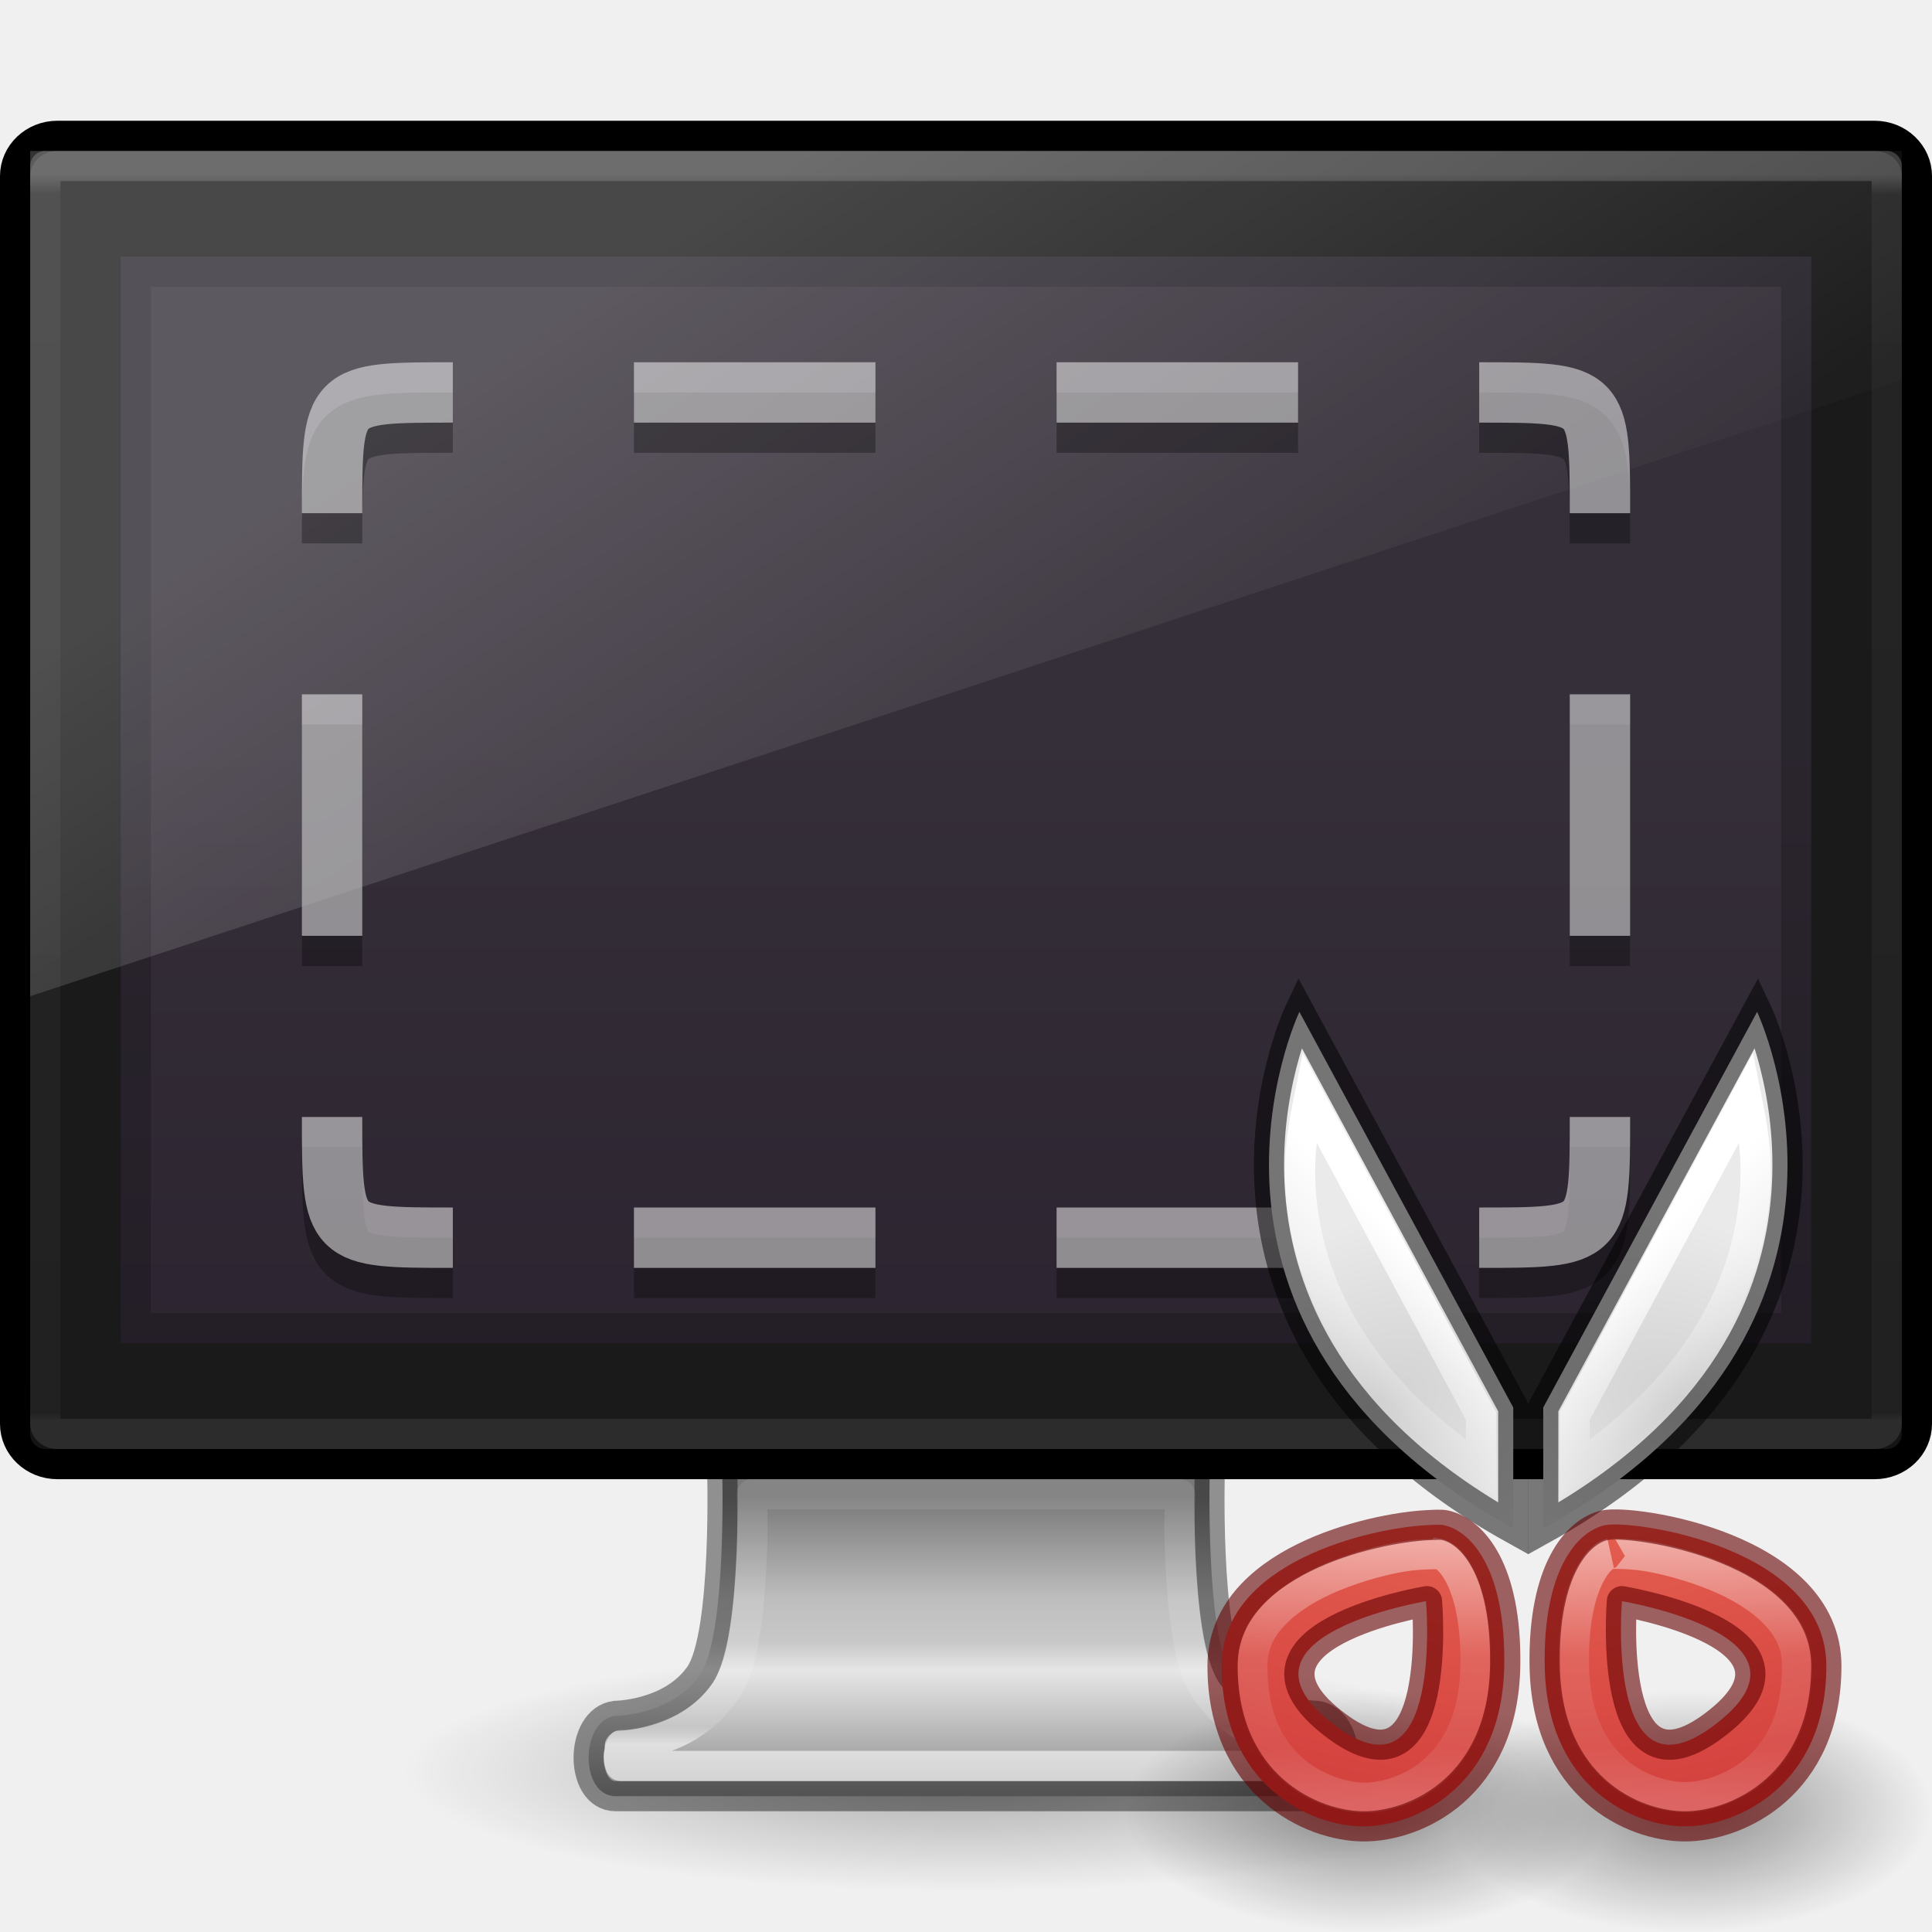
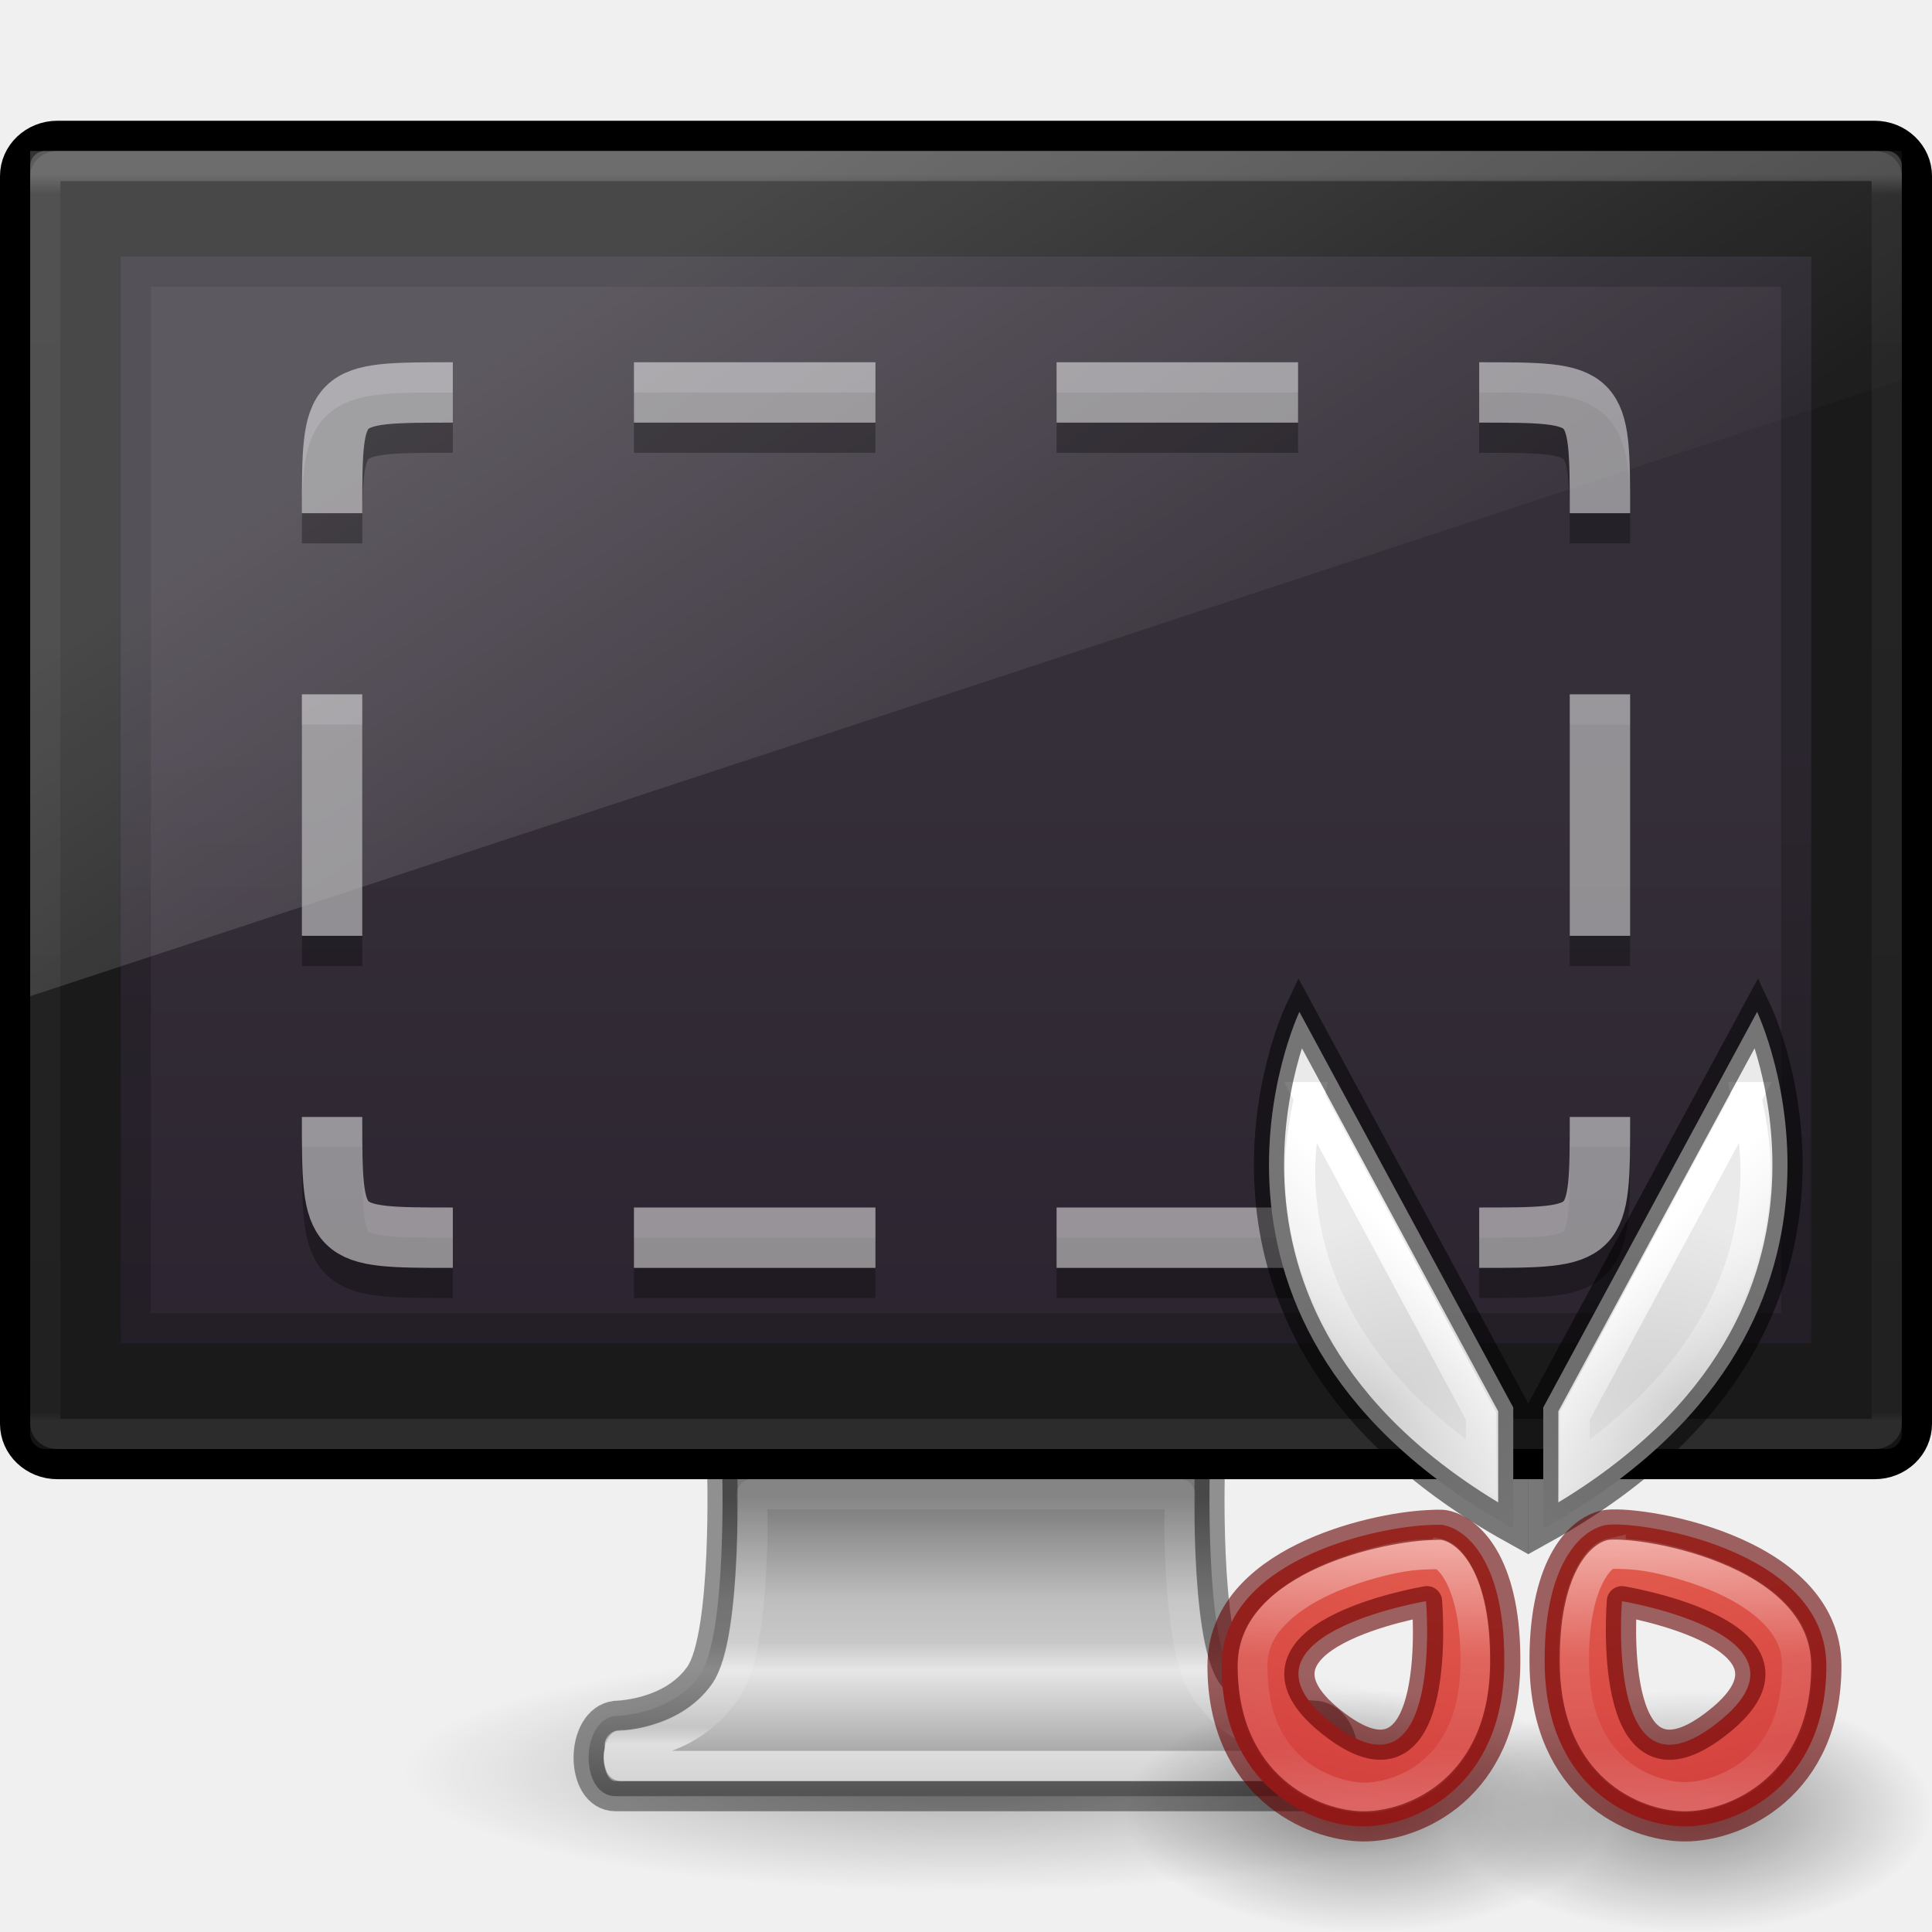
- <svg xmlns="http://www.w3.org/2000/svg" xmlns:xlink="http://www.w3.org/1999/xlink" version="1.0" width="64" height="64" id="svg4569">
+ <svg xmlns="http://www.w3.org/2000/svg" xmlns:xlink="http://www.w3.org/1999/xlink" id="svg4569" height="64" width="64" version="1.0">
  <defs id="defs4571">
-     <linearGradient id="linearGradient4917">
-       <stop id="stop4919" style="stop-color:#ffffff;stop-opacity:1" offset="0" />
-       <stop id="stop4921" style="stop-color:#ffffff;stop-opacity:0.235" offset="0.444" />
-       <stop id="stop4923" style="stop-color:#ffffff;stop-opacity:0.157" offset="0.778" />
-       <stop id="stop4925" style="stop-color:#ffffff;stop-opacity:0.392" offset="1" />
+     <linearGradient id="linearGradient2451" y2="94.396" gradientUnits="userSpaceOnUse" x2="361.11" gradientTransform="matrix(1.311155,0,0,1.333703,-437.614,-66.53289)" y1="87.05" x1="361.11">
+       <stop id="stop3914" stop-color="#787878" offset="0" />
+       <stop id="stop3916" stop-color="#bebebe" offset="0.35" />
+       <stop id="stop3918" stop-color="#c8c8c8" offset="0.494" />
+       <stop id="stop3920" stop-color="#e6e6e6" offset="0.589" />
+       <stop id="stop3922" stop-color="#8c8c8c" offset="1" />
    </linearGradient>
-     <linearGradient id="linearGradient4685">
-       <stop id="stop4687" style="stop-color:#ffffff;stop-opacity:1" offset="0" />
-       <stop id="stop4689" style="stop-color:#ffffff;stop-opacity:0" offset="1" />
+     <radialGradient id="radialGradient2456" gradientUnits="userSpaceOnUse" cy="73.616" cx="6.703" gradientTransform="matrix(2.582401,0,0,0.5533716,14.69091,17.92982)" r="7.228">
+       <stop id="stop10693-3" stop-color="#000" offset="0" />
+       <stop id="stop10695-1" stop-color="#000" stop-opacity="0" offset="1" />
+     </radialGradient>
+     <linearGradient id="linearGradient3141" y2="12" gradientUnits="userSpaceOnUse" x2="20" gradientTransform="matrix(1.55,0,0,1.555555,-0.5500058,17.44445)" y1="-3" x1="10">
+       <stop id="stop3883" stop-color="#FFF" offset="0" />
+       <stop id="stop3885" stop-color="#FFF" stop-opacity="0" offset="1" />
    </linearGradient>
-     <linearGradient id="linearGradient4084">
-       <stop id="stop4086" style="stop-color:#ffffff;stop-opacity:1" offset="0" />
-       <stop id="stop4088" style="stop-color:#ffffff;stop-opacity:0.235" offset="0.016" />
-       <stop id="stop4090" style="stop-color:#ffffff;stop-opacity:0.157" offset="0.993" />
-       <stop id="stop4092" style="stop-color:#ffffff;stop-opacity:0.392" offset="1" />
+     <linearGradient id="linearGradient3144" y2="42.121" gradientUnits="userSpaceOnUse" x2="24" gradientTransform="matrix(1.648649,0,0,1.135135,-7.56758,-0.7432308)" y1="5.753" x1="24">
+       <stop id="stop4086" stop-color="#FFF" offset="0" />
+       <stop id="stop4088" stop-color="#FFF" stop-opacity="0.235" offset="0.016" />
+       <stop id="stop4090" stop-color="#FFF" stop-opacity="0.157" offset="0.993" />
+       <stop id="stop4092" stop-color="#FFF" stop-opacity="0.392" offset="1" />
    </linearGradient>
-     <linearGradient id="linearGradient3912">
-       <stop id="stop3914" style="stop-color:#787878;stop-opacity:1" offset="0" />
-       <stop id="stop3916" style="stop-color:#bebebe;stop-opacity:1" offset="0.35" />
-       <stop id="stop3918" style="stop-color:#c8c8c8;stop-opacity:1" offset="0.494" />
-       <stop id="stop3920" style="stop-color:#e6e6e6;stop-opacity:1" offset="0.589" />
-       <stop id="stop3922" style="stop-color:#8c8c8c;stop-opacity:1" offset="1" />
+     <linearGradient id="linearGradient3148" y2="2" gradientUnits="userSpaceOnUse" x2="15" gradientTransform="matrix(1.4,0,0,1.565217,2.599995,21.02178)" y1="24.619" x1="15">
+       <stop id="stop3864-8-6-4" stop-color="#261e2b" offset="0" />
+       <stop id="stop3866-9-1-86" stop-color="#352f39" offset="1" />
    </linearGradient>
-     <linearGradient id="linearGradient10691-1">
-       <stop id="stop10693-3" style="stop-color:#000000;stop-opacity:1" offset="0" />
-       <stop id="stop10695-1" style="stop-color:#000000;stop-opacity:0" offset="1" />
-     </linearGradient>
-     <linearGradient x1="361.106" y1="87.05" x2="361.106" y2="94.396" id="linearGradient2451" xlink:href="#linearGradient3912" gradientUnits="userSpaceOnUse" gradientTransform="matrix(1.311155,0,0,1.333703,-437.614,-66.53289)" />
-     <radialGradient cx="6.703" cy="73.616" r="7.228" fx="6.703" fy="73.616" id="radialGradient2456" xlink:href="#linearGradient10691-1" gradientUnits="userSpaceOnUse" gradientTransform="matrix(2.582401,0,0,0.5533716,14.69091,17.92982)" />
-     <linearGradient id="outerBackgroundGradient-5-0">
-       <stop id="stop3864-8-6-4" style="stop-color:#261e2b;stop-opacity:1" offset="0" />
-       <stop id="stop3866-9-1-86" style="stop-color:#352f39;stop-opacity:1" offset="1" />
-     </linearGradient>
-     <linearGradient id="linearGradient3880">
-       <stop id="stop3883" style="stop-color:#ffffff;stop-opacity:1" offset="0" />
-       <stop id="stop3885" style="stop-color:#ffffff;stop-opacity:0" offset="1" />
-     </linearGradient>
-     <linearGradient x1="10" y1="-3" x2="20" y2="12" id="linearGradient3141" xlink:href="#linearGradient3880" gradientUnits="userSpaceOnUse" gradientTransform="matrix(1.55,0,0,1.555555,-0.5500058,17.44445)" />
-     <linearGradient x1="24" y1="5.753" x2="24" y2="42.121" id="linearGradient3144" xlink:href="#linearGradient4084" gradientUnits="userSpaceOnUse" gradientTransform="matrix(1.648649,0,0,1.135135,-7.56758,-0.7432308)" />
-     <linearGradient x1="15" y1="24.619" x2="15" y2="2" id="linearGradient3148" xlink:href="#outerBackgroundGradient-5-0" gradientUnits="userSpaceOnUse" gradientTransform="matrix(1.4,0,0,1.565217,2.599995,21.02178)" />
-     <linearGradient x1="25.005" y1="51.076" x2="25.005" y2="40.265" id="linearGradient3152-7" xlink:href="#linearGradient4054-5" gradientUnits="userSpaceOnUse" gradientTransform="matrix(1.216216,0,0,0.8378379,2.666359,14.97738)" />
-     <linearGradient id="linearGradient4054-5">
-       <stop id="stop4056-0" style="stop-color:#ffffff;stop-opacity:1" offset="0" />
-       <stop id="stop4058-4" style="stop-color:#ffffff;stop-opacity:0.235" offset="0.063" />
-       <stop id="stop4060-4" style="stop-color:#ffffff;stop-opacity:0.157" offset="0.969" />
-       <stop id="stop4062-0" style="stop-color:#ffffff;stop-opacity:0.392" offset="1" />
+     <linearGradient id="linearGradient3152-7" y2="40.265" gradientUnits="userSpaceOnUse" x2="25.005" gradientTransform="matrix(1.216216,0,0,0.8378379,2.666359,14.97738)" y1="51.076" x1="25.005">
+       <stop id="stop4056-0" stop-color="#FFF" offset="0" />
+       <stop id="stop4058-4" stop-color="#FFF" stop-opacity="0.235" offset="0.063" />
+       <stop id="stop4060-4" stop-color="#FFF" stop-opacity="0.157" offset="0.969" />
+       <stop id="stop4062-0" stop-color="#FFF" stop-opacity="0.392" offset="1" />
    </linearGradient>
    <linearGradient id="linearGradient3764">
-       <stop id="stop3766" style="stop-color:#d1d1d1;stop-opacity:1" offset="0" />
-       <stop id="stop3768" style="stop-color:#eaeaea;stop-opacity:1" offset="1" />
+       <stop id="stop3766" stop-color="#d1d1d1" offset="0" />
+       <stop id="stop3768" stop-color="#eaeaea" offset="1" />
    </linearGradient>
    <linearGradient id="linearGradient8838">
-       <stop id="stop8840" style="stop-color:#000000;stop-opacity:1" offset="0" />
-       <stop id="stop8842" style="stop-color:#000000;stop-opacity:0" offset="1" />
+       <stop id="stop8840" stop-color="#000" offset="0" />
+       <stop id="stop8842" stop-color="#000" stop-opacity="0" offset="1" />
    </linearGradient>
-     <radialGradient cx="62.625" cy="4.625" r="10.625" fx="62.625" fy="4.625" id="radialGradient4440" xlink:href="#linearGradient8838" gradientUnits="userSpaceOnUse" gradientTransform="matrix(0.7549071,0,0,0.377588,8.702386,58.25133)" />
-     <radialGradient cx="62.625" cy="4.625" r="10.625" fx="62.625" fy="4.625" id="radialGradient4443" xlink:href="#linearGradient8838" gradientUnits="userSpaceOnUse" gradientTransform="matrix(0.7549071,0,0,0.377588,-1.992131,58.25133)" />
-     <radialGradient cx="15" cy="1039.7" r="3.527" fx="15" fy="1039.7" id="radialGradient4446" xlink:href="#linearGradient3764" gradientUnits="userSpaceOnUse" gradientTransform="matrix(0.7581161,-1.516762,2.274322,1.137577,-2320.005,-1113.363)" />
-     <radialGradient cx="15" cy="1039.7" r="3.527" fx="15" fy="1039.7" id="radialGradient4449" xlink:href="#linearGradient3764" gradientUnits="userSpaceOnUse" gradientTransform="matrix(-0.7581161,-1.516762,-2.274322,1.137577,2421.339,-1113.363)" />
-     <linearGradient x1="56" y1="40" x2="59" y2="43" id="linearGradient4691" xlink:href="#linearGradient4685" gradientUnits="userSpaceOnUse" />
-     <linearGradient id="linearGradient4685-6">
-       <stop id="stop4687-7" style="stop-color:#ffffff;stop-opacity:1" offset="0" />
-       <stop id="stop4689-3" style="stop-color:#ffffff;stop-opacity:0" offset="1" />
+     <radialGradient id="radialGradient4440" xlink:href="#linearGradient8838" gradientUnits="userSpaceOnUse" cy="4.625" cx="62.625" gradientTransform="matrix(0.7549071,0,0,0.377588,8.702386,58.25133)" r="10.625" />
+     <radialGradient id="radialGradient4443" xlink:href="#linearGradient8838" gradientUnits="userSpaceOnUse" cy="4.625" cx="62.625" gradientTransform="matrix(0.7549071,0,0,0.377588,-1.992131,58.25133)" r="10.625" />
+     <radialGradient id="radialGradient3125" xlink:href="#linearGradient3764" gradientUnits="userSpaceOnUse" cy="1039.7" cx="15" gradientTransform="matrix(-0.7581161,-1.516762,-2.274322,1.137577,2421.339,-1113.363)" r="3.527" />
+     <linearGradient id="linearGradient3127" y2="43" gradientUnits="userSpaceOnUse" x2="59" y1="40" x1="56">
+       <stop id="stop4687-7" stop-color="#FFF" offset="0" />
+       <stop id="stop4689-3" stop-color="#FFF" stop-opacity="0" offset="1" />
    </linearGradient>
-     <linearGradient x1="56" y1="40" x2="59" y2="43" id="linearGradient4708" xlink:href="#linearGradient4685-6" gradientUnits="userSpaceOnUse" />
-     <linearGradient x1="61.147" y1="64.032" x2="61.183" y2="72.33" id="linearGradient3130-8" xlink:href="#linearGradient4917" gradientUnits="userSpaceOnUse" gradientTransform="matrix(1.036845,0,-0.00451336,1.084599,-6.11049,-18.44944)" />
-     <linearGradient id="linearGradient4917-1">
-       <stop id="stop4919-1" style="stop-color:#ffffff;stop-opacity:1" offset="0" />
-       <stop id="stop4921-5" style="stop-color:#ffffff;stop-opacity:0.235" offset="0.444" />
-       <stop id="stop4923-1" style="stop-color:#ffffff;stop-opacity:0.157" offset="0.778" />
-       <stop id="stop4925-2" style="stop-color:#ffffff;stop-opacity:0.392" offset="1" />
+     <radialGradient id="radialGradient3129" xlink:href="#linearGradient3764" gradientUnits="userSpaceOnUse" cy="1039.7" cx="15" gradientTransform="matrix(0.7581161,-1.516762,2.274322,1.137577,-2320.005,-1113.363)" r="3.527" />
+     <radialGradient id="radialGradient3139" gradientUnits="userSpaceOnUse" cy="9.994" cx="8.276" gradientTransform="matrix(0,3.561354,-4.372204,0,94.71793,9.730338)" r="12.672">
+       <stop id="stop3244-6" stop-color="#f89b7e" offset="0" />
+       <stop id="stop3246-7" stop-color="#e35d4f" offset="0.262" />
+       <stop id="stop3248-8" stop-color="#c6262e" offset="0.661" />
+       <stop id="stop3250-6" stop-color="#690b2c" offset="1" />
+     </radialGradient>
+     <linearGradient id="linearGradient3142" y2="72.33" gradientUnits="userSpaceOnUse" x2="61.183" gradientTransform="matrix(1.036845,0,-0.00451336,1.084599,-6.11049,-18.44944)" y1="64.032" x1="61.147">
+       <stop id="stop4919" stop-color="#FFF" offset="0" />
+       <stop id="stop4921" stop-color="#FFF" stop-opacity="0.235" offset="0.444" />
+       <stop id="stop4923" stop-color="#FFF" stop-opacity="0.157" offset="0.778" />
+       <stop id="stop4925" stop-color="#FFF" stop-opacity="0.392" offset="1" />
    </linearGradient>
-     <linearGradient x1="61.147" y1="64.032" x2="61.183" y2="72.33" id="linearGradient4944" xlink:href="#linearGradient4917-1" gradientUnits="userSpaceOnUse" gradientTransform="matrix(1.036845,0,-0.00451336,1.084599,-6.11049,-18.44944)" />
-     <radialGradient xlink:href="#linearGradient3242-7" id="radialGradient3217-8" gradientUnits="userSpaceOnUse" gradientTransform="matrix(0,3.561354,-4.372204,0,94.71793,9.730338)" cx="8.276" cy="9.994" fx="8.276" fy="9.994" r="12.672" />
-     <linearGradient id="linearGradient3242-7">
-       <stop offset="0" style="stop-color:#f89b7e;stop-opacity:1" id="stop3244-6" />
-       <stop offset="0.262" style="stop-color:#e35d4f;stop-opacity:1" id="stop3246-7" />
-       <stop offset="0.661" style="stop-color:#c6262e;stop-opacity:1" id="stop3248-8" />
-       <stop offset="1" style="stop-color:#690b2c;stop-opacity:1" id="stop3250-6" />
-     </linearGradient>
-     <radialGradient xlink:href="#linearGradient3764" id="radialGradient3111" gradientUnits="userSpaceOnUse" gradientTransform="matrix(-0.7581161,-1.516762,-2.274322,1.137577,2421.339,-1113.363)" cx="15" cy="1039.7" fx="15" fy="1039.7" r="3.527" />
-     <linearGradient xlink:href="#linearGradient4685-6" id="linearGradient3113" gradientUnits="userSpaceOnUse" x1="56" y1="40" x2="59" y2="43" />
-     <radialGradient xlink:href="#linearGradient3764" id="radialGradient3125" gradientUnits="userSpaceOnUse" gradientTransform="matrix(-0.7581161,-1.516762,-2.274322,1.137577,2421.339,-1113.363)" cx="15" cy="1039.7" fx="15" fy="1039.7" r="3.527" />
-     <linearGradient xlink:href="#linearGradient4685-6" id="linearGradient3127" gradientUnits="userSpaceOnUse" x1="56" y1="40" x2="59" y2="43" />
-     <radialGradient xlink:href="#linearGradient3764" id="radialGradient3129" gradientUnits="userSpaceOnUse" gradientTransform="matrix(0.7581161,-1.516762,2.274322,1.137577,-2320.005,-1113.363)" cx="15" cy="1039.7" fx="15" fy="1039.7" r="3.527" />
-     <linearGradient xlink:href="#linearGradient4685" id="linearGradient3131" gradientUnits="userSpaceOnUse" x1="56" y1="40" x2="59" y2="43" />
-     <radialGradient xlink:href="#linearGradient3242-7" id="radialGradient3139" gradientUnits="userSpaceOnUse" gradientTransform="matrix(0,3.561354,-4.372204,0,94.71793,9.730338)" cx="8.276" cy="9.994" fx="8.276" fy="9.994" r="12.672" />
-     <linearGradient xlink:href="#linearGradient4917" id="linearGradient3142" gradientUnits="userSpaceOnUse" gradientTransform="matrix(1.036845,0,-0.00451336,1.084599,-6.11049,-18.44944)" x1="61.147" y1="64.032" x2="61.183" y2="72.33" />
-     <linearGradient xlink:href="#linearGradient4917-1" id="linearGradient3145" gradientUnits="userSpaceOnUse" gradientTransform="matrix(1.036845,0,-0.00451336,1.084599,-6.11049,-18.44944)" x1="61.147" y1="64.032" x2="61.183" y2="72.33" />
  </defs>
-   <path d="m 50.667,58.667 c 0,2.209 -8.357,4 -18.667,4 -10.309,0 -18.667,-1.791 -18.667,-4 0,-2.209 8.357,-4 18.667,-4 10.309,0 18.667,1.791 18.667,4 l 0,0 z" id="path2589" style="opacity:0.3;fill:url(#radialGradient2456);fill-opacity:1;fill-rule:nonzero;stroke:none;stroke-width:0.8;marker:none;visibility:visible;display:inline;overflow:visible" />
-   <path d="m 23.92,48.499 c 0,0 0.187,5.678 -0.744,7.001 -0.93,1.323 -2.782,1.339 -2.782,1.339 -1.188,0.139 -1.198,2.662 0,2.662 l 23.212,0 c 1.198,0 1.188,-2.524 0,-2.662 0,0 -1.851,-0.015 -2.782,-1.339 -0.93,-1.323 -0.744,-7.001 -0.744,-7.001 l -16.16,0 0,0 z" id="rect1789" style="fill:url(#linearGradient2451);fill-opacity:1;fill-rule:nonzero;stroke:none;stroke-width:0.998;marker:none;visibility:visible;display:inline;overflow:visible;enable-background:new" />
-   <rect width="63" height="44" rx="1.4" ry="1.333" x="0.5" y="4.5" id="rect2722" style="fill:#1a1a1a;fill-opacity:1;stroke:#000000;stroke-width:1;stroke-linecap:round;stroke-linejoin:round;stroke-miterlimit:4;stroke-opacity:1;stroke-dasharray:none;stroke-dashoffset:0.5" />
-   <path d="m 4,8.5 56,0 0,36 -56,0 z" id="rect2722-0" style="fill:url(#linearGradient3148);fill-opacity:1;stroke:none;display:inline" />
-   <path d="m 4,8.5 0,36 56,0 0,-36 -56,0 z m 1,1 54,0 0,34 -54,0 0,-34 z" id="path3942" style="opacity:0.2;fill:#000000;fill-opacity:1;stroke:none;display:inline" />
-   <rect width="61" height="42" rx="0" ry="0" x="1.5" y="5.5" id="rect6741" style="opacity:0.2;fill:none;stroke:url(#linearGradient3144);stroke-width:1;stroke-linecap:round;stroke-linejoin:round;stroke-miterlimit:4;stroke-opacity:1;stroke-dasharray:none;stroke-dashoffset:0" />
-   <path d="M 1,5 1,33 63,12.583 63,5 z" id="rect3872" style="opacity:0.2;fill:url(#linearGradient3141);fill-opacity:1;stroke:none;display:inline" />
-   <path d="m 23.92,48.499 c 0,0 0.187,5.678 -0.744,7.001 -0.93,1.323 -2.782,1.339 -2.782,1.339 -1.188,0.139 -1.198,2.662 0,2.662 l 23.212,0 c 1.198,0 1.188,-2.524 0,-2.662 0,0 -1.851,-0.015 -2.782,-1.339 -0.93,-1.323 -0.744,-7.001 -0.744,-7.001 l -16.16,0 0,0 z" id="rect1789-9" style="opacity:0.4;color:#000000;fill:none;stroke:#000000;stroke-width:0.998;stroke-linecap:round;stroke-linejoin:round;stroke-miterlimit:4;stroke-opacity:1;stroke-dasharray:none;stroke-dashoffset:0.5;marker:none;visibility:visible;display:inline;overflow:visible;enable-background:new" />
-   <path d="m 24.906,49.5 c 0.011,0.552 0.043,0.95 0,2.031 C 24.874,52.347 24.808,53.221 24.688,54 24.567,54.779 24.436,55.443 24,56.062 c -1.194,1.698 -3.116,1.749 -3.406,1.75 -0.035,0.061 -0.093,0.236 -0.094,0.406 -2.61e-4,0.137 0.041,0.224 0.062,0.281 l 22.875,0 c 0.022,-0.057 0.063,-0.144 0.062,-0.281 -3.15e-4,-0.17 -0.058,-0.346 -0.094,-0.406 C 43.116,57.811 41.194,57.76 40,56.062 39.564,55.443 39.433,54.779 39.312,54 c -0.12,-0.779 -0.186,-1.653 -0.219,-2.469 -0.043,-1.081 -0.011,-1.479 0,-2.031 l -14.188,0 z m 18.5,8.312 c -0.035,-0.06 0.014,0.026 0.062,0.031 l 0,-0.031 c -0.005,3.2e-5 -0.055,2.9e-5 -0.062,0 z m -22.812,0 c -0.007,2.9e-5 -0.057,3.2e-5 -0.062,0 -3.58e-4,-2e-6 3.46e-4,0.031 0,0.031 0.048,-0.006 0.098,-0.092 0.062,-0.031 z" id="path4043" style="opacity:0.6;color:#000000;fill:none;stroke:url(#linearGradient3152-7);stroke-width:1;stroke-linecap:round;stroke-linejoin:round;stroke-miterlimit:4;stroke-opacity:1;stroke-dasharray:none;stroke-dashoffset:0;marker:none;visibility:visible;display:inline;overflow:visible;enable-background:accumulate" />
-   <path d="m 53.305,59.998 c 0,2.216 -3.591,4.012 -8.021,4.012 -4.43,0 -8.021,-1.796 -8.021,-4.012 0,-2.216 3.591,-4.012 8.021,-4.012 4.43,0 8.021,1.796 8.021,4.012 l 0,0 z" id="path8836" style="opacity:0.4;fill:url(#radialGradient4443);fill-opacity:1;fill-rule:evenodd;stroke:none;stroke-width:1;marker:none;visibility:visible;display:inline;overflow:visible" />
-   <g transform="translate(0.3953654,2.163248)" id="g4587-1" style="opacity:0.3;fill:#000000">
-     <path d="m 48.605,39.837 c 4,0 4,0 4,-4" id="path4585-4" style="fill:none;stroke:#000000;stroke-width:2;stroke-linecap:butt;stroke-linejoin:miter;stroke-miterlimit:4;stroke-opacity:1;stroke-dasharray:none" />
-     <path d="m 52.605,15.837 c 0,-4 0,-4 -4,-4" id="path4583-2" style="fill:none;stroke:#000000;stroke-width:2;stroke-linecap:butt;stroke-linejoin:miter;stroke-miterlimit:4;stroke-opacity:1;stroke-dasharray:none" />
-     <path d="m 10.605,35.837 c 0,4 0,4 4,4" id="path4581-8" style="fill:none;stroke:#000000;stroke-width:2;stroke-linecap:butt;stroke-linejoin:miter;stroke-miterlimit:4;stroke-opacity:1;stroke-dasharray:none" />
-     <path d="m 14.605,11.837 c -4,0 -4,0 -4,4" id="path2387-7-9" style="fill:none;stroke:#000000;stroke-width:2;stroke-linecap:butt;stroke-linejoin:miter;stroke-miterlimit:4;stroke-opacity:1;stroke-dasharray:none" />
-     <path d="m 51.605,21.837 2,0 0,8 -2,0 z" id="path4577-3" style="fill:#000000;fill-opacity:1;fill-rule:evenodd;stroke:none" />
-     <path d="m 28.605,38.837 0,2 -8,0 0,-2 z" id="path4573-8" style="fill:#000000;fill-opacity:1;fill-rule:evenodd;stroke:none" />
-     <path d="m 42.605,38.837 0,2 -8,0 0,-2 z" id="path4571-8" style="fill:#000000;fill-opacity:1;fill-rule:evenodd;stroke:none" />
-     <path d="m 11.605,29.837 -2,0 0,-8 2,0 z" id="path4567-7" style="fill:#000000;fill-opacity:1;fill-rule:evenodd;stroke:none" />
-     <path d="m 34.605,12.837 0,-2 8,0 0,2 z" id="path4565-7" style="fill:#000000;fill-opacity:1;fill-rule:evenodd;stroke:none" />
-     <path d="m 20.605,12.837 0,-2 8,0 0,2 z" id="path2385-7" style="fill:#000000;fill-opacity:1;fill-rule:evenodd;stroke:none" />
+   <path id="path2589" opacity="0.3" d="m50.667,58.667c0,2.209-8.357,4-18.667,4-10.309,0-18.667-1.791-18.667-4s8.357-4,18.667-4c10.309,0,18.667,1.791,18.667,4z" fill-rule="nonzero" fill="url(#radialGradient2456)" />
+   <path id="rect1789" style="enable-background:new;" fill-rule="nonzero" fill="url(#linearGradient2451)" d="m23.92,48.499s0.187,5.678-0.744,7.001-2.782,1.339-2.782,1.339c-1.188,0.139-1.198,2.662,0,2.662h23.212c1.198,0,1.188-2.524,0-2.662,0,0-1.851-0.015-2.782-1.339-0.93-1.323-0.744-7.001-0.744-7.001h-16.16z" />
+   <rect id="rect2722" stroke-linejoin="round" stroke-dasharray="none" stroke-dashoffset="0.5" rx="1.4" ry="1.333" height="44" width="63" stroke="#000" stroke-linecap="round" stroke-miterlimit="4" y="4.5" x="0.5" stroke-width="1" fill="#1a1a1a" />
+   <path id="rect2722-0" fill="url(#linearGradient3148)" d="m4,8.5,56,0,0,36-56,0z" />
+   <path id="path3942" opacity="0.2" fill="#000" d="m4,8.5,0,36,56,0,0-36-56,0zm1,1,54,0,0,34-54,0,0-34z" />
+   <rect id="rect6741" opacity="0.2" stroke-linejoin="round" stroke-dasharray="none" stroke-dashoffset="0" rx="0" ry="0" height="42" width="61" stroke="url(#linearGradient3144)" stroke-linecap="round" stroke-miterlimit="4" y="5.5" x="1.5" stroke-width="1" fill="none" />
+   <path id="rect3872" opacity="0.2" fill="url(#linearGradient3141)" d="M1,5,1,33,63,12.583,63,5z" />
+   <path id="rect1789-9" opacity="0.4" stroke-linejoin="round" style="enable-background:new;color:#000000;" d="m23.92,48.499s0.187,5.678-0.744,7.001-2.782,1.339-2.782,1.339c-1.188,0.139-1.198,2.662,0,2.662h23.212c1.198,0,1.188-2.524,0-2.662,0,0-1.851-0.015-2.782-1.339-0.93-1.323-0.744-7.001-0.744-7.001h-16.16z" stroke-dashoffset="0.5" stroke="#000" stroke-linecap="round" stroke-miterlimit="4" stroke-dasharray="none" stroke-width="0.998" fill="none" />
+   <path id="path4043" opacity="0.6" stroke-linejoin="round" style="enable-background:accumulate;color:#000000;" d="m24.906,49.5c0.011,0.552,0.043,0.95,0,2.031-0.032,0.816-0.098,1.69-0.218,2.469-0.121,0.779-0.252,1.443-0.688,2.062-1.194,1.698-3.116,1.749-3.406,1.75-0.035,0.061-0.093,0.236-0.094,0.406-0,0.137,0.041,0.224,0.062,0.281h22.875c0.022-0.057,0.063-0.144,0.062-0.281-0-0.17-0.058-0.346-0.094-0.406-0.29-0.001-2.212-0.052-3.406-1.75-0.436-0.619-0.567-1.283-0.688-2.062-0.12-0.779-0.186-1.653-0.219-2.469-0.043-1.081-0.011-1.479,0-2.031h-14.188zm18.5,8.312c-0.035-0.06,0.014,0.026,0.062,0.031v-0.031c-0.005,0-0.055,0-0.062,0zm-22.812,0c-0.007,0-0.057,0-0.062,0-0-0,0,0.031,0,0.031,0.048-0.006,0.098-0.092,0.062-0.031z" stroke-dashoffset="0" stroke="url(#linearGradient3152-7)" stroke-linecap="round" stroke-miterlimit="4" stroke-dasharray="none" stroke-width="1" fill="none" />
+   <path id="path8836" opacity="0.4" d="m53.305,59.998c0,2.216-3.591,4.012-8.021,4.012s-8.021-1.796-8.021-4.012,3.591-4.012,8.021-4.012,8.021,1.796,8.021,4.012z" fill-rule="evenodd" fill="url(#radialGradient4443)" />
+   <g id="g4587-1" opacity="0.3" transform="translate(0.3953654,2.163248)">
+     <path id="path4585-4" stroke-linejoin="miter" d="m48.605,39.837c4,0,4,0,4-4" stroke="#000" stroke-linecap="butt" stroke-miterlimit="4" stroke-dasharray="none" stroke-width="2" fill="none" />
+     <path id="path4583-2" stroke-linejoin="miter" d="m52.605,15.837c0-4,0-4-4-4" stroke="#000" stroke-linecap="butt" stroke-miterlimit="4" stroke-dasharray="none" stroke-width="2" fill="none" />
+     <path id="path4581-8" stroke-linejoin="miter" d="m10.605,35.837c0,4,0,4,4,4" stroke="#000" stroke-linecap="butt" stroke-miterlimit="4" stroke-dasharray="none" stroke-width="2" fill="none" />
+     <path id="path2387-7-9" stroke-linejoin="miter" d="m14.605,11.837c-4,0-4,0-4,4" stroke="#000" stroke-linecap="butt" stroke-miterlimit="4" stroke-dasharray="none" stroke-width="2" fill="none" />
+     <path id="path4577-3" fill-rule="evenodd" fill="#000" d="m51.605,21.837,2,0,0,8-2,0z" />
+     <path id="path4573-8" fill-rule="evenodd" fill="#000" d="m28.605,38.837,0,2-8,0,0-2z" />
+     <path id="path4571-8" fill-rule="evenodd" fill="#000" d="m42.605,38.837,0,2-8,0,0-2z" />
+     <path id="path4567-7" fill-rule="evenodd" fill="#000" d="m11.605,29.837-2,0,0-8,2,0z" />
+     <path id="path4565-7" fill-rule="evenodd" fill="#000" d="m34.605,12.837,0-2,8,0,0,2z" />
+     <path id="path2385-7" fill-rule="evenodd" fill="#000" d="m20.605,12.837,0-2,8,0,0,2z" />
  </g>
-   <g transform="translate(0.3953654,1.163248)" id="g4587" style="opacity:0.5">
-     <path d="m 48.605,39.837 c 4,0 4,0 4,-4" id="path4585" style="fill:none;stroke:#ffffff;stroke-width:2;stroke-linecap:butt;stroke-linejoin:miter;stroke-miterlimit:4;stroke-opacity:1;stroke-dasharray:none" />
-     <path d="m 52.605,15.837 c 0,-4 0,-4 -4,-4" id="path4583" style="fill:none;stroke:#ffffff;stroke-width:2;stroke-linecap:butt;stroke-linejoin:miter;stroke-miterlimit:4;stroke-opacity:1;stroke-dasharray:none" />
-     <path d="m 10.605,35.837 c 0,4 0,4 4,4" id="path4581" style="fill:none;stroke:#ffffff;stroke-width:2;stroke-linecap:butt;stroke-linejoin:miter;stroke-miterlimit:4;stroke-opacity:1;stroke-dasharray:none" />
-     <path d="m 14.605,11.837 c -4,0 -4,0 -4,4" id="path2387-7" style="fill:none;stroke:#ffffff;stroke-width:2;stroke-linecap:butt;stroke-linejoin:miter;stroke-miterlimit:4;stroke-opacity:1;stroke-dasharray:none" />
-     <path d="m 51.605,21.837 2,0 0,8 -2,0 z" id="path4577" style="fill:#ffffff;fill-opacity:1;fill-rule:evenodd;stroke:none" />
-     <path d="m 28.605,38.837 0,2 -8,0 0,-2 z" id="path4573" style="fill:#ffffff;fill-opacity:1;fill-rule:evenodd;stroke:none" />
-     <path d="m 42.605,38.837 0,2 -8,0 0,-2 z" id="path4571" style="fill:#ffffff;fill-opacity:1;fill-rule:evenodd;stroke:none" />
-     <path d="m 11.605,29.837 -2,0 0,-8 2,0 z" id="path4567" style="fill:#ffffff;fill-opacity:1;fill-rule:evenodd;stroke:none" />
-     <path d="m 34.605,12.837 0,-2 8,0 0,2 z" id="path4565" style="fill:#ffffff;fill-opacity:1;fill-rule:evenodd;stroke:none" />
-     <path d="m 20.605,12.837 0,-2 8,0 0,2 z" id="path2385" style="fill:#ffffff;fill-opacity:1;fill-rule:evenodd;stroke:none" />
+   <g id="g4587" opacity="0.5" transform="translate(0.3953654,1.163248)">
+     <path id="path4585" stroke-linejoin="miter" d="m48.605,39.837c4,0,4,0,4-4" stroke="#FFF" stroke-linecap="butt" stroke-miterlimit="4" stroke-dasharray="none" stroke-width="2" fill="none" />
+     <path id="path4583" stroke-linejoin="miter" d="m52.605,15.837c0-4,0-4-4-4" stroke="#FFF" stroke-linecap="butt" stroke-miterlimit="4" stroke-dasharray="none" stroke-width="2" fill="none" />
+     <path id="path4581" stroke-linejoin="miter" d="m10.605,35.837c0,4,0,4,4,4" stroke="#FFF" stroke-linecap="butt" stroke-miterlimit="4" stroke-dasharray="none" stroke-width="2" fill="none" />
+     <path id="path2387-7" stroke-linejoin="miter" d="m14.605,11.837c-4,0-4,0-4,4" stroke="#FFF" stroke-linecap="butt" stroke-miterlimit="4" stroke-dasharray="none" stroke-width="2" fill="none" />
+     <path id="path4577" fill-rule="evenodd" fill="#FFF" d="m51.605,21.837,2,0,0,8-2,0z" />
+     <path id="path4573" fill-rule="evenodd" fill="#FFF" d="m28.605,38.837,0,2-8,0,0-2z" />
+     <path id="path4571" fill-rule="evenodd" fill="#FFF" d="m42.605,38.837,0,2-8,0,0-2z" />
+     <path id="path4567" fill-rule="evenodd" fill="#FFF" d="m11.605,29.837-2,0,0-8,2,0z" />
+     <path id="path4565" fill-rule="evenodd" fill="#FFF" d="m34.605,12.837,0-2,8,0,0,2z" />
+     <path id="path2385" fill-rule="evenodd" fill="#FFF" d="m20.605,12.837,0-2,8,0,0,2z" />
  </g>
-   <path d="m 63.999,59.998 c 0,2.216 -3.591,4.012 -8.021,4.012 -4.43,0 -8.021,-1.796 -8.021,-4.012 0,-2.216 3.591,-4.012 8.021,-4.012 4.43,0 8.021,1.796 8.021,4.012 l 0,0 z" id="path4007" style="opacity:0.4;fill:url(#radialGradient4440);fill-opacity:1;fill-rule:evenodd;stroke:none;stroke-width:1;marker:none;visibility:visible;display:inline;overflow:visible" />
+   <path id="path4007" opacity="0.4" d="m63.999,59.998c0,2.216-3.591,4.012-8.021,4.012s-8.021-1.796-8.021-4.012,3.591-4.012,8.021-4.012,8.021,1.796,8.021,4.012z" fill-rule="evenodd" fill="url(#radialGradient4440)" />
  <g id="g3115" transform="translate(-0.178317,0)">
-     <g transform="translate(0.272999,0)" id="g3106">
-       <path d="M 50.034,46.625 42.949,33.519 c 0,0 -4.946,10.431 7.085,17.117 z" id="path3782" style="fill:url(#radialGradient3125);fill-opacity:1;stroke:none" />
-       <path d="m 58.031,36.344 -5.688,10.562 0,1.75 C 56.705,45.684 58.099,42.311 58.312,39.5 58.409,38.238 58.213,37.251 58.031,36.344 z" id="path4683-6" style="fill:none;stroke:url(#linearGradient3127);stroke-width:1px;stroke-linecap:butt;stroke-linejoin:miter;stroke-opacity:1" transform="matrix(-1,0,0,1,101.3083,0)" />
-       <path d="M 50.034,46.625 42.949,33.519 c 0,0 -4.946,10.431 7.085,17.117 z" id="path3782-0" style="opacity:0.5;fill:none;stroke:#000000;stroke-width:1px;stroke-linecap:butt;stroke-linejoin:miter;stroke-opacity:1" />
+     <g id="g3106" transform="translate(0.272999,0)">
+       <path id="path3782" fill="url(#radialGradient3125)" d="M50.034,46.625,42.949,33.519s-4.946,10.431,7.085,17.117z" />
+       <path id="path4683-6" stroke-linejoin="miter" d="m58.031,36.344-5.688,10.562,0,1.75c4.361-2.972,5.755-6.345,5.968-9.156,0.097-1.262-0.099-2.249-0.281-3.156z" transform="matrix(-1,0,0,1,101.3083,0)" stroke="url(#linearGradient3127)" stroke-linecap="butt" stroke-width="1px" fill="none" />
+       <path id="path3782-0" opacity="0.5" stroke-linejoin="miter" d="M50.034,46.625,42.949,33.519s-4.946,10.431,7.085,17.117z" stroke="#000" stroke-linecap="butt" stroke-width="1px" fill="none" />
    </g>
    <g id="g3101">
-       <path d="m 51.3,46.625 7.085,-13.105 c 0,0 4.946,10.431 -7.085,17.117 z" id="path2990" style="fill:url(#radialGradient3129);fill-opacity:1;stroke:none" />
-       <path d="m 58.031,36.344 -5.688,10.562 0,1.75 C 56.705,45.684 58.099,42.311 58.312,39.5 58.409,38.238 58.213,37.251 58.031,36.344 z" id="path4683" style="fill:none;stroke:url(#linearGradient3131);stroke-width:1px;stroke-linecap:butt;stroke-linejoin:miter;stroke-opacity:1" />
-       <path d="m 51.3,46.625 7.085,-13.105 c 0,0 4.946,10.431 -7.085,17.117 z" id="path2990-3" style="opacity:0.5;fill:none;stroke:#000000;stroke-width:1px;stroke-linecap:butt;stroke-linejoin:miter;stroke-opacity:1" />
+       <path id="path2990" fill="url(#radialGradient3129)" d="m51.3,46.625,7.085-13.105s4.946,10.431-7.085,17.117z" />
+       <path id="path4683" stroke-linejoin="miter" d="m58.031,36.344-5.688,10.562,0,1.75c4.361-2.972,5.755-6.345,5.968-9.156,0.097-1.262-0.099-2.249-0.281-3.156z" stroke="url(#linearGradient3127)" stroke-linecap="butt" stroke-width="1px" fill="none" />
+       <path id="path2990-3" opacity="0.5" stroke-linejoin="miter" d="m51.3,46.625,7.085-13.105s4.946,10.431-7.085,17.117z" stroke="#000" stroke-linecap="butt" stroke-width="1px" fill="none" />
    </g>
  </g>
  <g id="g3133" transform="matrix(0.9984435,0,0,0.9944708,-0.06254414,0.1791281)">
-     <path id="path3788" d="m 47.375,50.625 c -1.845,0.098 -6.781,1.226 -6.781,4.688 0,3.956 2.933,5.344 4.688,5.344 1.755,0 4.619,-1.332 4.688,-5.344 0.054,-3.198 -1.085,-4.491 -2,-4.688 -0.114,-0.025 -0.33,-0.014 -0.594,0 z m 5.938,0 c -0.915,0.197 -2.054,1.49 -2,4.688 0.068,4.011 2.902,5.344 4.656,5.344 1.755,0 4.688,-1.387 4.688,-5.344 0,-3.957 -6.428,-4.884 -7.344,-4.688 z m -5.938,2.531 c 0,0 0.594,6.842 -3,4.156 -3.996,-2.987 3,-4.156 3,-4.156 z m 6.5,0 c 0,0 7.027,1.169 3.031,4.156 C 53.313,59.999 53.875,53.156 53.875,53.156 z" style="color:#000000;fill:url(#radialGradient3139);fill-opacity:1;fill-rule:nonzero;stroke:none;stroke-width:1;marker:none;visibility:visible;display:inline;overflow:visible;enable-background:accumulate" />
-     <path style="opacity:0.5;color:#000000;fill:none;stroke:url(#linearGradient3142);stroke-width:1.004;stroke-linecap:butt;stroke-linejoin:miter;stroke-miterlimit:4;stroke-opacity:1;stroke-dasharray:none;stroke-dashoffset:0;marker:none;visibility:visible;display:inline;overflow:visible;enable-background:accumulate" id="path4799" d="m 53.5,51.562 c -0.114,0.025 -0.395,0.161 -0.688,0.719 -0.293,0.558 -0.556,1.518 -0.531,3 0.03,1.781 0.635,2.841 1.375,3.5 0.74,0.659 1.679,0.906 2.312,0.906 0.623,0 1.618,-0.269 2.375,-0.938 0.757,-0.669 1.344,-1.697 1.344,-3.438 0,-0.728 -0.266,-1.248 -0.75,-1.75 -0.484,-0.502 -1.192,-0.933 -1.969,-1.25 C 56.192,51.996 55.357,51.767 54.688,51.656 54.018,51.545 53.35,51.595 53.5,51.562 z" />
-     <path transform="matrix(-1,0,0,1,101.2684,0.0140868)" style="opacity:0.5;color:#000000;fill:none;stroke:url(#linearGradient3145);stroke-width:1.004;stroke-linecap:butt;stroke-linejoin:miter;stroke-miterlimit:4;stroke-opacity:1;stroke-dasharray:none;stroke-dashoffset:0;marker:none;visibility:visible;display:inline;overflow:visible;enable-background:accumulate" id="path4799-4" d="m 53.469,51.562 c -0.114,0.025 -0.395,0.161 -0.688,0.719 -0.293,0.558 -0.556,1.518 -0.531,3 0.03,1.781 0.635,2.841 1.375,3.5 0.74,0.659 1.679,0.906 2.312,0.906 0.623,0 1.618,-0.269 2.375,-0.938 0.757,-0.669 1.344,-1.697 1.344,-3.438 0,-0.728 -0.266,-1.248 -0.75,-1.75 -0.484,-0.502 -1.192,-0.933 -1.969,-1.25 -0.777,-0.317 -1.612,-0.545 -2.281,-0.656 -0.669,-0.111 -1.337,-0.062 -1.188,-0.094 z" />
-     <path id="path3788-4" d="m 47.406,50.625 c -1.845,0.098 -6.781,1.226 -6.781,4.688 0,3.956 2.933,5.344 4.688,5.344 1.755,0 4.619,-1.332 4.688,-5.344 0.054,-3.198 -1.085,-4.491 -2,-4.688 -0.114,-0.025 -0.33,-0.014 -0.594,0 z m 5.906,0 c -0.915,0.197 -2.054,1.49 -2,4.688 0.068,4.011 2.902,5.344 4.656,5.344 1.755,0 4.688,-1.387 4.688,-5.344 0,-3.957 -6.428,-4.884 -7.344,-4.688 z m -5.906,2.531 c 0,0 0.594,6.842 -3,4.156 -3.996,-2.987 3,-4.156 3,-4.156 z m 6.469,0 c 0,0 7.027,1.169 3.031,4.156 C 53.313,59.999 53.875,53.156 53.875,53.156 z" style="opacity:0.6;color:#000000;fill:none;stroke:#640000;stroke-width:1.004;stroke-linecap:round;stroke-linejoin:round;stroke-miterlimit:4;stroke-opacity:1;stroke-dasharray:none;stroke-dashoffset:0;marker:none;visibility:visible;display:inline;overflow:visible;enable-background:accumulate" />
+     <path id="path3788" style="enable-background:accumulate;color:#000000;" fill-rule="nonzero" fill="url(#radialGradient3139)" d="m47.375,50.625c-1.845,0.098-6.781,1.226-6.781,4.688,0,3.956,2.933,5.344,4.688,5.344s4.619-1.332,4.688-5.344c0.054-3.198-1.085-4.491-2-4.688-0.114-0.025-0.33-0.014-0.594,0zm5.938,0c-0.915,0.197-2.054,1.49-2,4.688,0.068,4.011,2.902,5.344,4.656,5.344s4.688-1.387,4.688-5.344c0-3.957-6.428-4.884-7.344-4.688zm-5.938,2.531s0.594,6.843-3,4.156c-3.996-2.987,3-4.156,3-4.156zm6.5,0s7.027,1.169,3.031,4.156c-3.592,2.687-3.03-4.156-3.03-4.156z" />
+     <path id="path4799" opacity="0.5" stroke-linejoin="miter" style="enable-background:accumulate;color:#000000;" d="m53.5,51.562c-0.114,0.025-0.395,0.161-0.688,0.719s-0.556,1.518-0.531,3c0.03,1.781,0.635,2.841,1.375,3.5,0.74,0.659,1.679,0.906,2.312,0.906,0.623,0,1.618-0.269,2.375-0.938,0.757-0.669,1.344-1.697,1.344-3.438,0-0.728-0.266-1.248-0.75-1.75-0.484-0.502-1.192-0.933-1.969-1.25-0.776-0.316-1.611-0.545-2.28-0.656-0.67-0.111-1.338-0.061-1.188-0.094z" stroke-dashoffset="0" stroke="url(#linearGradient3142)" stroke-linecap="butt" stroke-miterlimit="4" stroke-dasharray="none" stroke-width="1.004" fill="none" />
+     <path id="path4799-4" opacity="0.5" stroke-linejoin="miter" style="enable-background:accumulate;color:#000000;" d="m53.469,51.562c-0.114,0.025-0.395,0.161-0.688,0.719s-0.556,1.518-0.531,3c0.03,1.781,0.635,2.841,1.375,3.5,0.74,0.659,1.679,0.906,2.312,0.906,0.623,0,1.618-0.269,2.375-0.938,0.757-0.669,1.344-1.697,1.344-3.438,0-0.728-0.266-1.248-0.75-1.75-0.484-0.502-1.192-0.933-1.969-1.25-0.777-0.317-1.612-0.545-2.281-0.656-0.669-0.111-1.337-0.062-1.188-0.094z" stroke-dashoffset="0" transform="matrix(-1,0,0,1,101.2684,0.0140868)" stroke="url(#linearGradient3142)" stroke-linecap="butt" stroke-miterlimit="4" stroke-dasharray="none" stroke-width="1.004" fill="none" />
+     <path id="path3788-4" opacity="0.6" stroke-linejoin="round" style="enable-background:accumulate;color:#000000;" d="m47.406,50.625c-1.845,0.098-6.781,1.226-6.781,4.688,0,3.956,2.933,5.344,4.688,5.344s4.619-1.332,4.688-5.344c0.054-3.198-1.085-4.491-2-4.688-0.114-0.025-0.33-0.014-0.594,0zm5.906,0c-0.915,0.197-2.054,1.49-2,4.688,0.068,4.011,2.902,5.344,4.656,5.344s4.688-1.387,4.688-5.344c0-3.957-6.428-4.884-7.344-4.688zm-5.906,2.531s0.594,6.843-3,4.156c-3.996-2.987,3-4.156,3-4.156zm6.469,0s7.027,1.169,3.031,4.156c-3.593,2.687-3.031-4.156-3.031-4.156z" stroke-dashoffset="0" stroke="#640000" stroke-linecap="round" stroke-miterlimit="4" stroke-dasharray="none" stroke-width="1.004" fill="none" />
  </g>
</svg>
